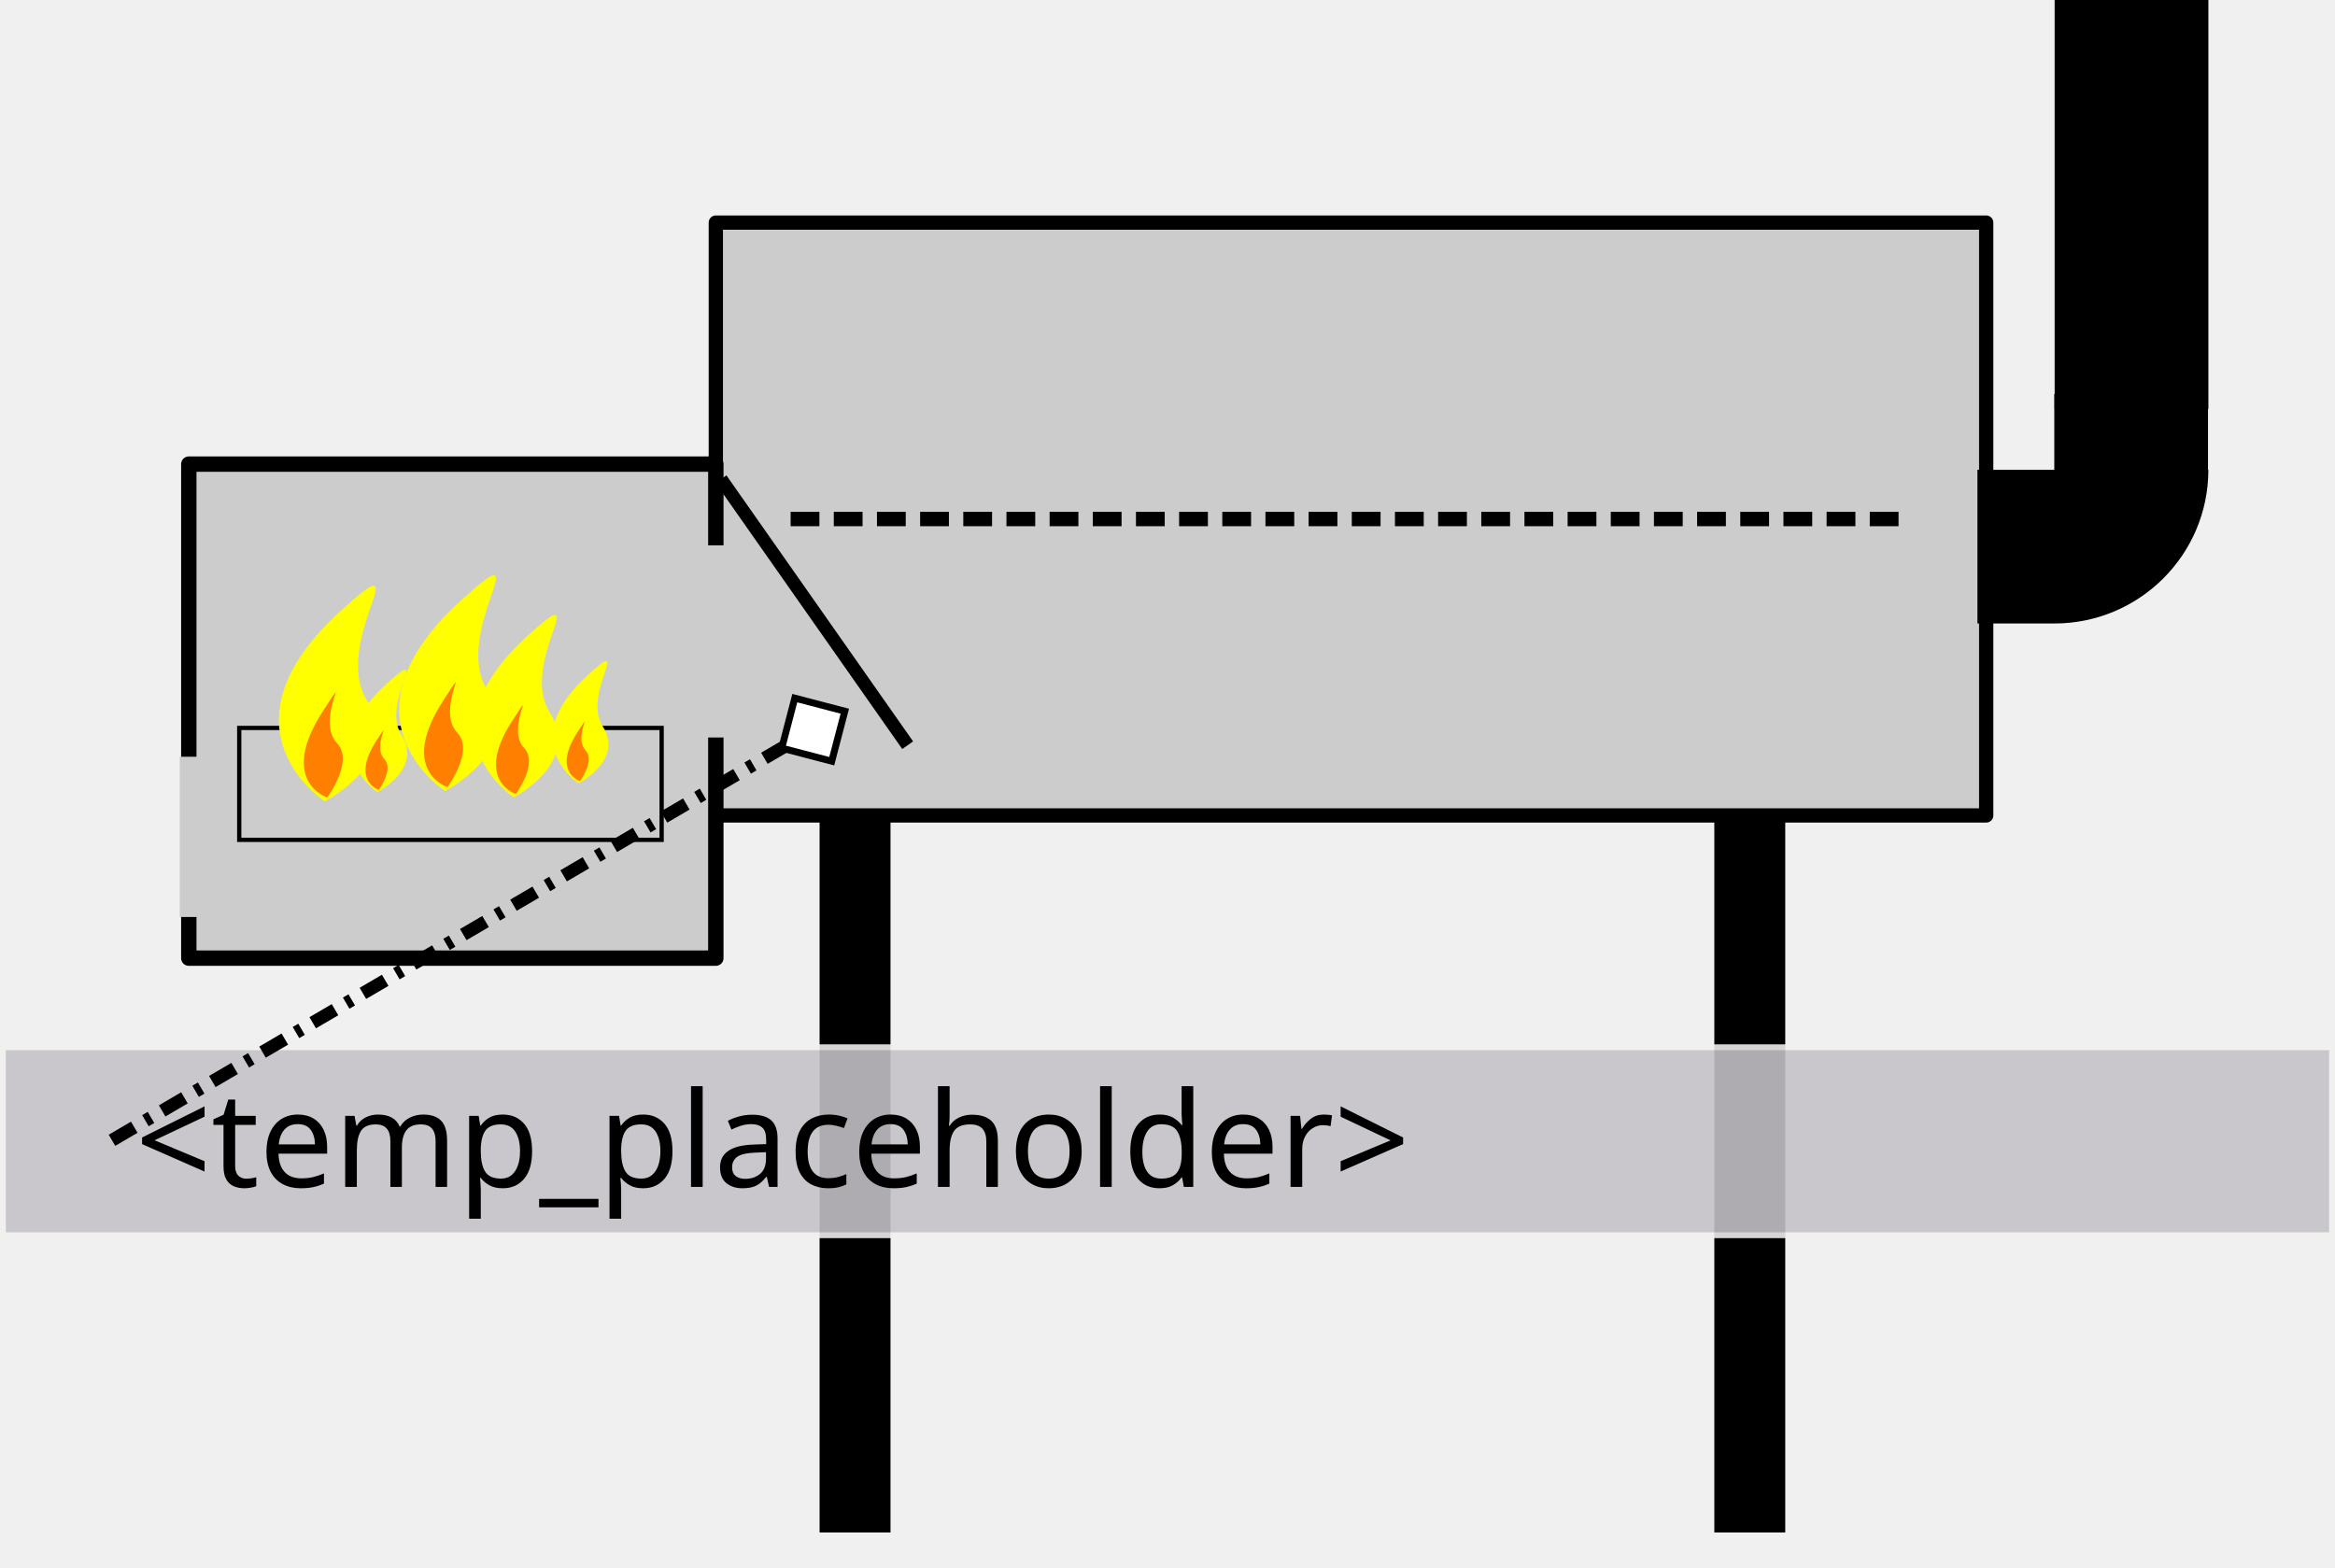
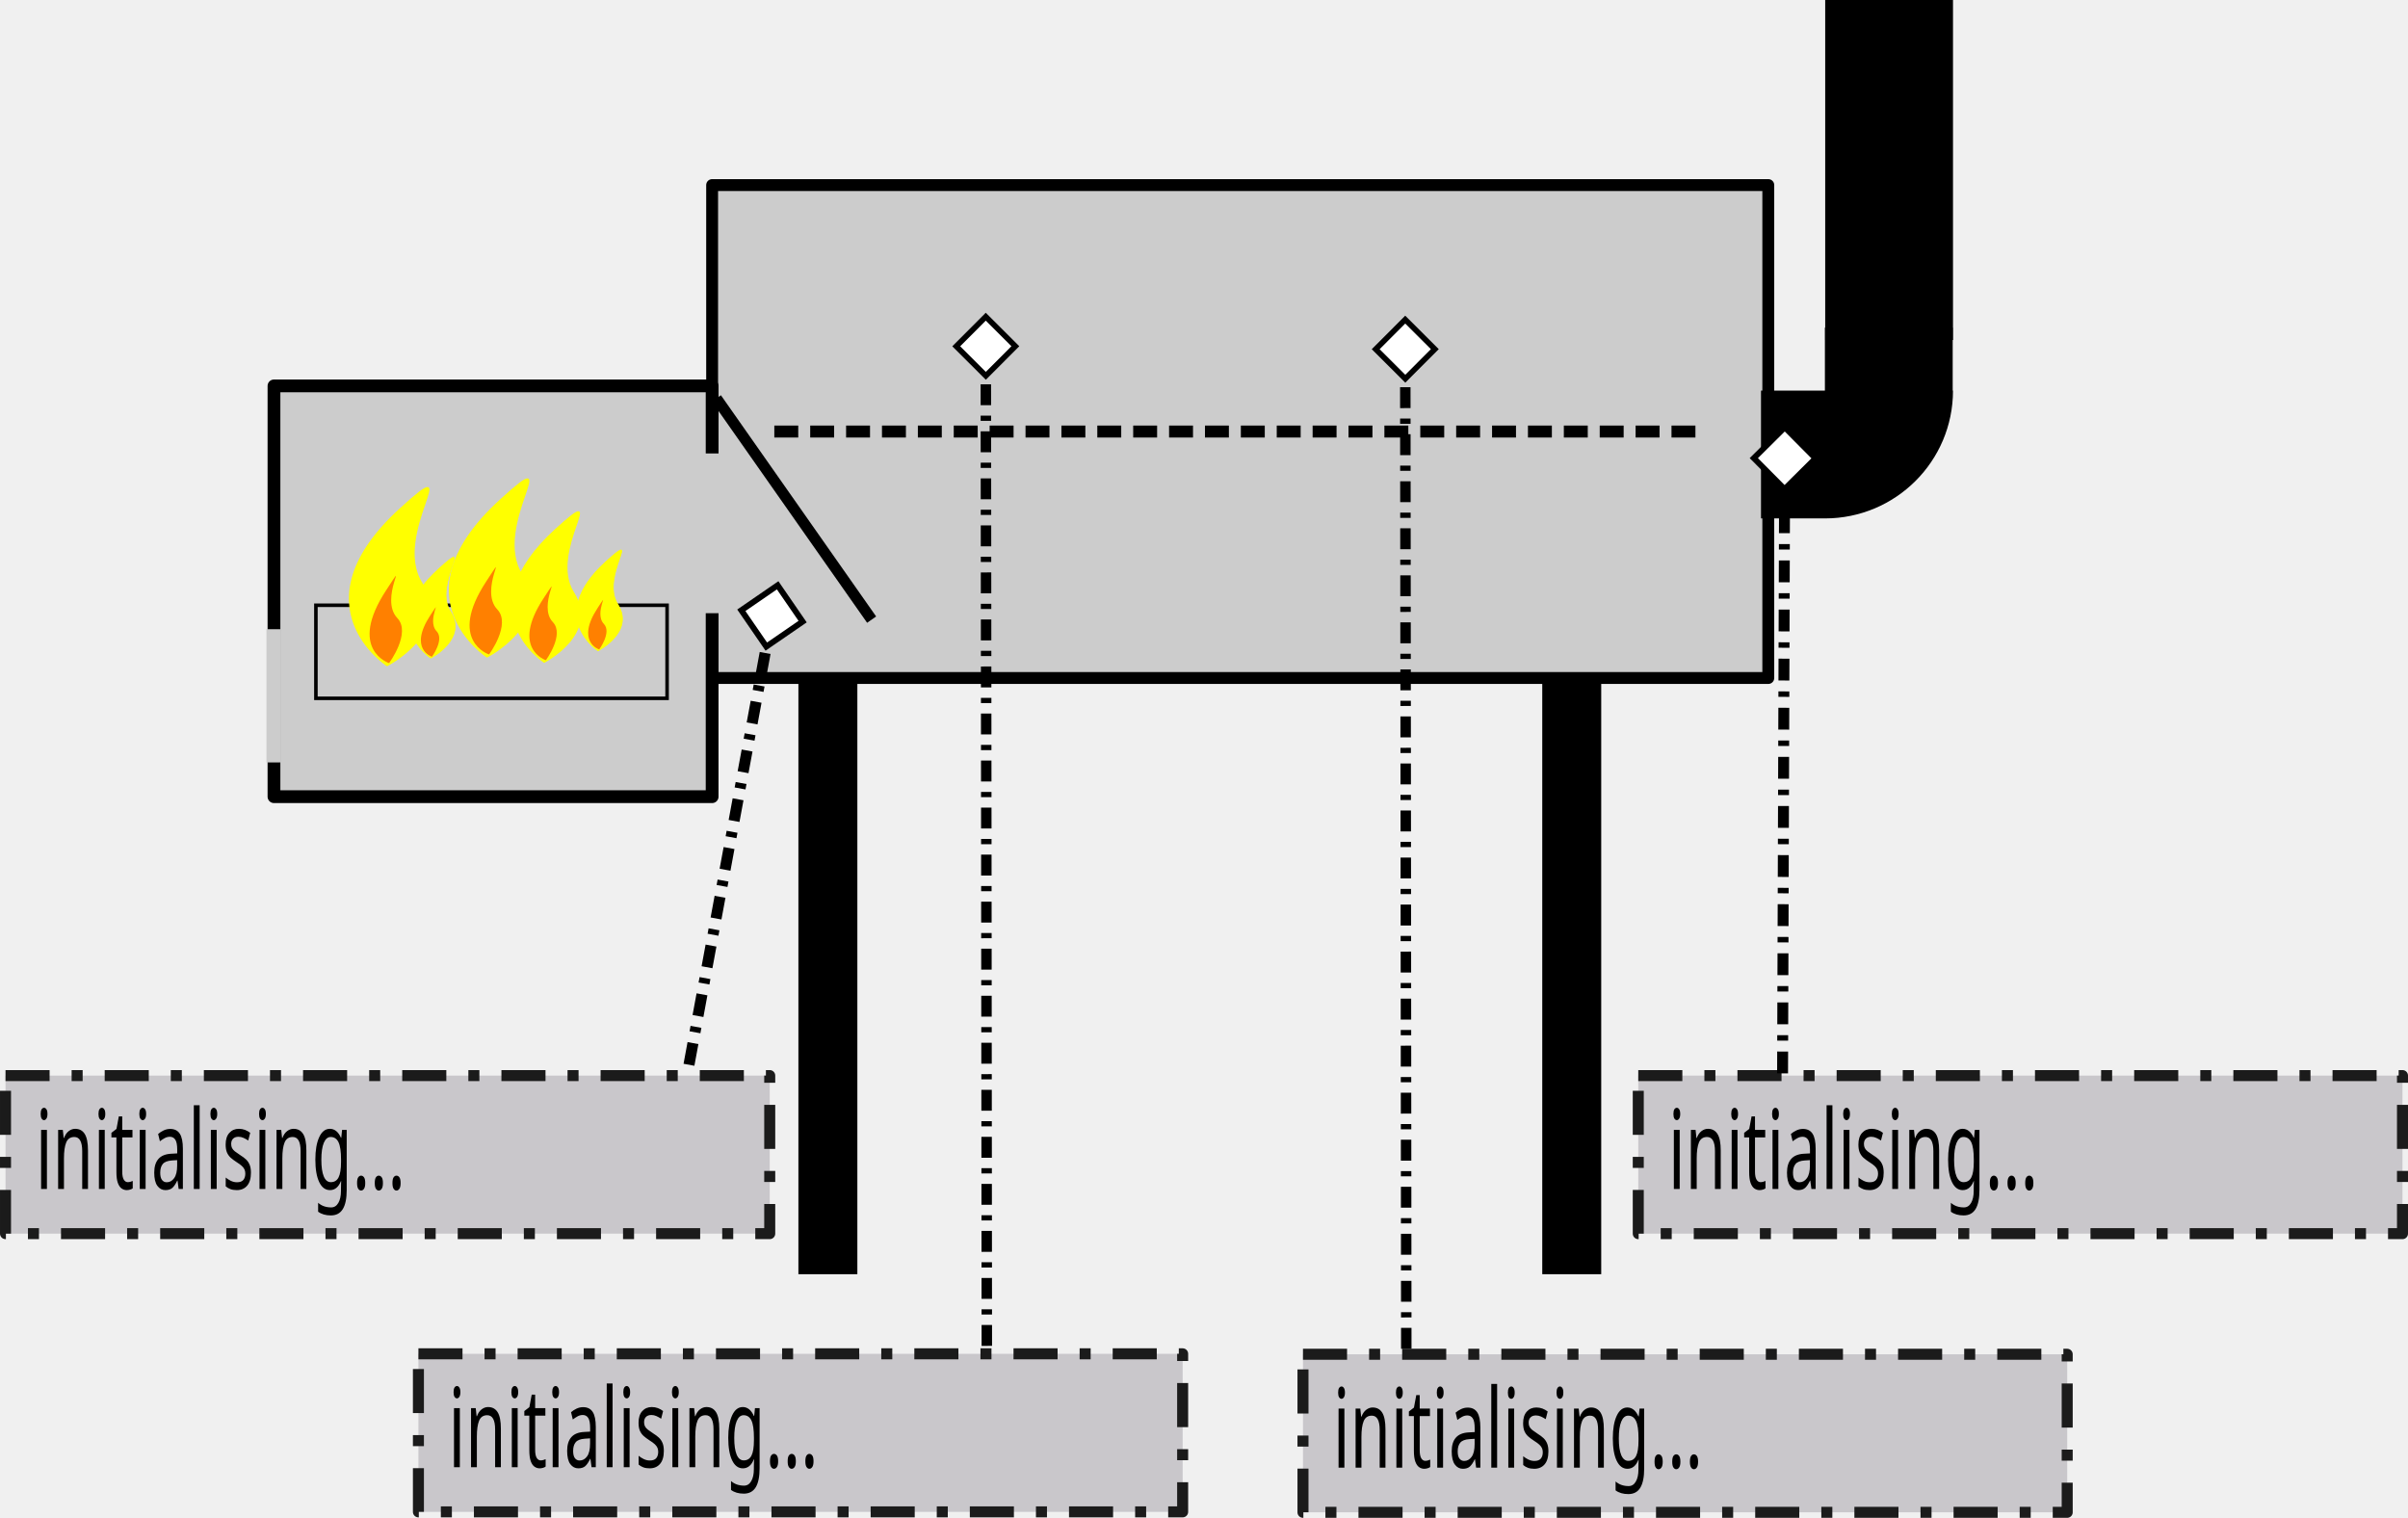
- <svg xmlns="http://www.w3.org/2000/svg" width="704.622" height="473.2" id="svg2" version="1.1">
+ <svg xmlns="http://www.w3.org/2000/svg" width="874.033" height="550.926" id="svg2" version="1.1">
  <defs id="defs4">
    <marker orient="auto" refY="0" refX="0" id="EmptyDiamondM" style="overflow:visible">
-       <path id="path3927" d="M 0,-7.071 -7.071,0 0,7.071 7.071,0 0,-7.071 z" style="fill:#ffffff;fill-rule:evenodd;stroke:#000000;stroke-width:1pt" transform="scale(0.4,0.4)" />
+       <path id="path3927" d="M 0,-7.071 -7.071,0 0,7.071 7.071,0 0,-7.071 Z" style="fill:#ffffff;fill-rule:evenodd;stroke:#000000;stroke-width:1pt" transform="scale(0.4,0.4)" />
    </marker>
    <marker orient="auto" refY="0" refX="0" id="EmptyDiamondL" style="overflow:visible">
-       <path id="path3924" d="M 0,-7.071 -7.071,0 0,7.071 7.071,0 0,-7.071 z" style="fill:#ffffff;fill-rule:evenodd;stroke:#000000;stroke-width:1pt" transform="scale(0.8,0.8)" />
+       <path id="path3924" d="M 0,-7.071 -7.071,0 0,7.071 7.071,0 0,-7.071 Z" style="fill:#ffffff;fill-rule:evenodd;stroke:#000000;stroke-width:1pt" transform="scale(0.8,0.8)" />
+     </marker>
+     <marker orient="auto" refY="0" refX="0" id="EmptyDiamondM-8" style="overflow:visible">
+       <path id="path3927-4" d="M 0,-7.071 -7.071,0 0,7.071 7.071,0 0,-7.071 Z" style="fill:#ffffff;fill-rule:evenodd;stroke:#000000;stroke-width:1pt" transform="scale(0.4,0.4)" />
+     </marker>
+     <marker orient="auto" refY="0" refX="0" id="EmptyDiamondM-3" style="overflow:visible">
+       <path id="path3927-8" d="M 0,-7.071 -7.071,0 0,7.071 7.071,0 0,-7.071 Z" style="fill:#ffffff;fill-rule:evenodd;stroke:#000000;stroke-width:1pt" transform="scale(0.4,0.4)" />
+     </marker>
+     <marker orient="auto" refY="0" refX="0" id="EmptyDiamondM-3-6" style="overflow:visible">
+       <path id="path3927-8-1" d="M 0,-7.071 -7.071,0 0,7.071 7.071,0 0,-7.071 Z" style="fill:#ffffff;fill-rule:evenodd;stroke:#000000;stroke-width:1pt" transform="scale(0.4,0.4)" />
+     </marker>
+     <marker orient="auto" refY="0" refX="0" id="EmptyDiamondM-3-64" style="overflow:visible">
+       <path id="path3927-8-8" d="M 0,-7.071 -7.071,0 0,7.071 7.071,0 0,-7.071 Z" style="fill:#ffffff;fill-rule:evenodd;stroke:#000000;stroke-width:1pt" transform="scale(0.4,0.4)" />
    </marker>
  </defs>
-   <g id="layer1" transform="translate(-17.68914,-5.862183)">
-     <rect style="fill:#cccccc;stroke:#000000;stroke-width:4.31;stroke-linejoin:round;stroke-miterlimit:4;stroke-opacity:1;stroke-dasharray:none" id="smoke_chamber" width="383.353" height="178.92" x="233.702" y="73.04" />
-     <rect style="fill:#cccccc;stroke:#000000;stroke-width:4.639;stroke-linejoin:round;stroke-miterlimit:4;stroke-opacity:1;stroke-dasharray:none" id="firebox" width="159.04" height="149.1" x="74.662" y="145.933" />
+   <g id="layer1" transform="translate(24.78124,-5.862183)">
+     <rect style="fill:#cccccc;stroke:#000000;stroke-width:4.31;stroke-linejoin:round;stroke-miterlimit:4;stroke-dasharray:none;stroke-opacity:1" id="smoke_chamber" width="383.353" height="178.92" x="233.702" y="73.04" />
+     <rect style="fill:#cccccc;stroke:#000000;stroke-width:4.639;stroke-linejoin:round;stroke-miterlimit:4;stroke-dasharray:none;stroke-opacity:1" id="firebox" width="159.04" height="149.1" x="74.662" y="145.933" />
    <rect style="fill:#cccccc;stroke:none" id="firebox_exhaust" width="24.85" height="57.983" x="220.449" y="170.452" />
-     <path style="fill:none;stroke:#000000;stroke-width:4;stroke-linecap:butt;stroke-linejoin:miter;stroke-miterlimit:4;stroke-opacity:1;stroke-dasharray:none" d="m 235.262,150.475 56.331,80.292" id="firebox_baffle" />
+     <path style="fill:none;stroke:#000000;stroke-width:4;stroke-linecap:butt;stroke-linejoin:miter;stroke-miterlimit:4;stroke-dasharray:none;stroke-opacity:1" d="m 235.262,150.475 56.331,80.292" id="firebox_baffle" />
    <rect style="fill:#cccccc;stroke:none" id="firebox_intake" width="5.219" height="48.362" x="71.929" y="234.246" />
    <rect style="fill:#cccccc;stroke:#000000;stroke-width:1.286;stroke-opacity:1" id="firebox_tray" width="127.468" height="33.779" x="89.882" y="225.553" />
    <g id="flame_1" transform="matrix(0.9180834,0,0,0.9180834,-89.0745,87.68783)">
      <path id="path3789" d="m 262.582,170.584 c 0,0 -36.74,-23.812 5.393,-62.14 26.254,-23.882 -3.922,10.187 8.335,29.542 12.257,19.355 -13.728,32.598 -13.728,32.598 z" style="fill:#ffff00;fill-opacity:1;stroke:#ffff00;stroke-width:0.495px;stroke-linecap:butt;stroke-linejoin:miter;stroke-opacity:1" />
      <path id="path3789-6" d="m 263.382,169.617 c 0,0 -16.582,-5.325 -1.101,-28.889 9.646,-14.683 -3.007,3.342 4.353,11.079 5.592,5.878 -3.252,17.81 -3.252,17.81 z" style="fill:#ff8000;fill-opacity:1;stroke:none" />
    </g>
    <g transform="matrix(0.9180834,0,0,0.9180834,-125.36,90.82844)" id="flame_1-3">
      <path id="path3789-5" d="m 262.582,170.584 c 0,0 -36.74,-23.812 5.393,-62.14 26.254,-23.882 -3.922,10.187 8.335,29.542 12.257,19.355 -13.728,32.598 -13.728,32.598 z" style="fill:#ffff00;fill-opacity:1;stroke:#ffff00;stroke-width:0.495px;stroke-linecap:butt;stroke-linejoin:miter;stroke-opacity:1" />
      <path id="path3789-6-6" d="m 263.382,169.617 c 0,0 -16.582,-5.325 -1.101,-28.889 9.646,-14.683 -3.007,3.342 4.353,11.079 5.592,5.878 -3.252,17.81 -3.252,17.81 z" style="fill:#ff8000;fill-opacity:1;stroke:none" />
    </g>
    <g transform="matrix(0.7768827,0,0,0.7768827,-31.2624,113.7264)" id="flame_1-6">
      <path id="path3789-3" d="m 262.582,170.584 c 0,0 -36.74,-23.812 5.393,-62.14 26.254,-23.882 -3.922,10.187 8.335,29.542 12.257,19.355 -13.728,32.598 -13.728,32.598 z" style="fill:#ffff00;fill-opacity:1;stroke:#ffff00;stroke-width:0.495px;stroke-linecap:butt;stroke-linejoin:miter;stroke-opacity:1" />
      <path id="path3789-6-0" d="m 263.382,169.617 c 0,0 -16.582,-5.325 -1.101,-28.889 9.646,-14.683 -3.007,3.342 4.353,11.079 5.592,5.878 -3.252,17.81 -3.252,17.81 z" style="fill:#ff8000;fill-opacity:1;stroke:none" />
    </g>
    <path style="fill:#000000;fill-opacity:1;stroke:none" d="m 637.603,124.779 0,22.867 -23.193,0 0,46.387 23.193,0 c 25.683,0 46.495,-20.768 46.495,-46.387 l -0.109,0 0,-22.867 -46.387,0 z" id="rect3850" />
    <rect style="fill:#000000;fill-opacity:1;stroke:none" id="rect3865" width="46.387" height="123.422" x="637.712" y="5.862" />
-     <path style="fill:none;stroke:#000000;stroke-width:4.342;stroke-linecap:butt;stroke-linejoin:miter;stroke-miterlimit:4;stroke-opacity:1;stroke-dasharray:8.684, 4.342;stroke-dashoffset:0" d="m 256.273,162.5 338.211,0" id="path3887" />
+     <path style="fill:none;stroke:#000000;stroke-width:4.342;stroke-linecap:butt;stroke-linejoin:miter;stroke-miterlimit:4;stroke-dasharray:8.684, 4.342;stroke-dashoffset:0;stroke-opacity:1" d="m 256.273,162.5 338.211,0" id="path3887" />
    <g id="flame_1-8" transform="matrix(0.5206321,0,0,0.5206321,-5.131409,155.9317)">
      <path id="path3789-65" d="m 262.582,170.584 c 0,0 -36.74,-23.812 5.393,-62.14 26.254,-23.882 -3.922,10.187 8.335,29.542 12.257,19.355 -13.728,32.598 -13.728,32.598 z" style="fill:#ffff00;fill-opacity:1;stroke:#ffff00;stroke-width:0.495px;stroke-linecap:butt;stroke-linejoin:miter;stroke-opacity:1" />
      <path id="path3789-6-60" d="m 263.382,169.617 c 0,0 -16.582,-5.325 -1.101,-28.889 9.646,-14.683 -3.007,3.342 4.353,11.079 5.592,5.878 -3.252,17.81 -3.252,17.81 z" style="fill:#ff8000;fill-opacity:1;stroke:none" />
    </g>
    <g id="flame_1-8-8" transform="matrix(0.5206321,0,0,0.5206321,55.58288,153.2863)">
      <path id="path3789-65-1" d="m 262.582,170.584 c 0,0 -36.74,-23.812 5.393,-62.14 26.254,-23.882 -3.922,10.187 8.335,29.542 12.257,19.355 -13.728,32.598 -13.728,32.598 z" style="fill:#ffff00;fill-opacity:1;stroke:#ffff00;stroke-width:0.495px;stroke-linecap:butt;stroke-linejoin:miter;stroke-opacity:1" />
      <path id="path3789-6-60-9" d="m 263.382,169.617 c 0,0 -16.582,-5.325 -1.101,-28.889 9.646,-14.683 -3.007,3.342 4.353,11.079 5.592,5.878 -3.252,17.81 -3.252,17.81 z" style="fill:#ff8000;fill-opacity:1;stroke:none" />
    </g>
-     <path style="fill:none;stroke:#000000;stroke-width:21.4;stroke-linecap:butt;stroke-linejoin:miter;stroke-miterlimit:4;stroke-opacity:1;stroke-dasharray:none" d="m 275.714,252.648 0,215.714" id="path3784" />
-     <path style="fill:none;stroke:#000000;stroke-width:21.4;stroke-linecap:butt;stroke-linejoin:miter;stroke-miterlimit:4;stroke-opacity:1;stroke-dasharray:none" d="m 545.714,252.648 0,215.714" id="path3784-0" />
-     <rect style="opacity:0.885;fill:#c4c2c7;fill-opacity:1;stroke:#f0f0ef;stroke-width:1.765;stroke-linejoin:round;stroke-miterlimit:4;stroke-opacity:1;stroke-dasharray:none;stroke-dashoffset:0" id="rect3014" width="702.857" height="56.714" x="18.571" y="321.934" />
-     <text xml:space="preserve" style="font-size:40px;font-style:normal;font-weight:normal;line-height:125%;letter-spacing:0px;word-spacing:0px;fill:#000000;fill-opacity:1;stroke:none;font-family:Sans" x="58.571" y="364.076" id="temp_placeholder">
-       <tspan id="tspan3806" x="58.571" y="364.076">&lt;temp_placeholder&gt;</tspan>
+     <path style="fill:none;stroke:#000000;stroke-width:21.4;stroke-linecap:butt;stroke-linejoin:miter;stroke-miterlimit:4;stroke-dasharray:none;stroke-opacity:1" d="m 275.714,252.648 0,215.714" id="path3784" />
+     <path style="fill:none;stroke:#000000;stroke-width:21.4;stroke-linecap:butt;stroke-linejoin:miter;stroke-miterlimit:4;stroke-dasharray:none;stroke-opacity:1" d="m 545.714,252.648 0,215.714" id="path3784-0" />
+     <rect style="opacity:0.885;fill:#c4c2c7;fill-opacity:1;stroke:#000000;stroke-width:4;stroke-linejoin:round;stroke-miterlimit:4;stroke-dasharray:16, 8, 4, 8;stroke-dashoffset:0;stroke-opacity:1" id="rect3014" width="277.39" height="57.364" x="-22.781" y="396.272" />
+     <text xml:space="preserve" style="font-style:normal;font-weight:normal;font-size:30.956px;line-height:125%;font-family:Sans;letter-spacing:0px;word-spacing:0px;fill:#000000;fill-opacity:1;stroke:none" x="-15.371" y="338.53" id="inlet_temp" transform="scale(0.773903,1.292152)">
+       <tspan id="tspan3806" x="-15.371" y="338.53">initialising...</tspan>
    </text>
-     <text xml:space="preserve" style="font-size:40px;font-style:normal;font-weight:normal;line-height:125%;letter-spacing:0px;word-spacing:0px;fill:#000000;fill-opacity:1;stroke:none;font-family:Sans" x="258.571" y="639.505" id="text3808">
+     <text xml:space="preserve" style="font-style:normal;font-weight:normal;font-size:40px;line-height:125%;font-family:Sans;letter-spacing:0px;word-spacing:0px;fill:#000000;fill-opacity:1;stroke:none" x="258.571" y="639.505" id="text3808">
      <tspan id="tspan3810" x="258.571" y="639.505" />
    </text>
-     <path style="fill:none;stroke:#000000;stroke-width:3.9;stroke-linecap:butt;stroke-linejoin:miter;stroke-miterlimit:4;stroke-opacity:1;stroke-dasharray:7.8, 3.9, 1.95, 3.9;stroke-dashoffset:0;marker-end:url(#EmptyDiamondM)" d="M 51.477,350.002 263.106,226.075" id="path3812" />
+     <path style="fill:none;stroke:#000000;stroke-width:4;stroke-linecap:butt;stroke-linejoin:miter;stroke-miterlimit:4;stroke-dasharray:8, 4, 2, 4;stroke-dashoffset:0;stroke-opacity:1;marker-end:url(#EmptyDiamondM)" d="M 225.293,392.343 255.424,229.432" id="path3812" />
+     <rect style="opacity:0.885;fill:#c4c2c7;fill-opacity:1;stroke:#000000;stroke-width:4;stroke-linejoin:round;stroke-miterlimit:4;stroke-dasharray:16, 8, 4, 8;stroke-dashoffset:0;stroke-opacity:1" id="rect3014-1" width="277.39" height="57.364" x="569.861" y="396.272" />
+     <text xml:space="preserve" style="font-style:normal;font-weight:normal;font-size:30.956px;line-height:125%;font-family:Sans;letter-spacing:0px;word-spacing:0px;fill:#000000;fill-opacity:1;stroke:none" x="750.413" y="338.531" id="exhaust_temp" transform="scale(0.773903,1.292152)">
+       <tspan id="tspan3806-2" x="750.413" y="338.531">initialising...</tspan>
+     </text>
+     <path style="fill:none;stroke:#000000;stroke-width:3.961;stroke-linecap:butt;stroke-linejoin:miter;stroke-miterlimit:4;stroke-dasharray:7.922, 3.961, 1.981, 3.961;stroke-dashoffset:0;stroke-opacity:1;marker-end:url(#EmptyDiamondM-8)" d="M 622.24,395.462 622.999,172.189" id="path3812-9" />
+     <rect style="opacity:0.885;fill:#c4c2c7;fill-opacity:1;stroke:#000000;stroke-width:4;stroke-linejoin:round;stroke-miterlimit:4;stroke-dasharray:16, 8, 4, 8;stroke-dashoffset:0;stroke-opacity:1" id="rect3014-3" width="277.39" height="57.364" x="127.093" y="497.259" />
+     <text xml:space="preserve" style="font-style:normal;font-weight:normal;font-size:30.956px;line-height:125%;font-family:Sans;letter-spacing:0px;word-spacing:0px;fill:#000000;fill-opacity:1;stroke:none" x="178.289" y="416.685" id="chamber_temp_1" transform="scale(0.773903,1.292152)">
+       <tspan id="tspan3806-27" x="178.289" y="416.685">initialising...</tspan>
+     </text>
+     <path style="fill:none;stroke:#000000;stroke-width:3.794;stroke-linecap:butt;stroke-linejoin:miter;stroke-miterlimit:4;stroke-dasharray:7.587, 3.794, 1.897, 3.794;stroke-dashoffset:0;stroke-opacity:1;marker-end:url(#EmptyDiamondM-3)" d="M 333.409,494.377 333.036,131.544" id="path3812-2" />
+     <rect style="opacity:0.885;fill:#c4c2c7;fill-opacity:1;stroke:#000000;stroke-width:4;stroke-linejoin:round;stroke-miterlimit:4;stroke-dasharray:16, 8, 4, 8;stroke-dashoffset:0;stroke-opacity:1" id="rect3014-3-3" width="277.39" height="57.364" x="448.162" y="497.424" />
+     <text xml:space="preserve" style="font-style:normal;font-weight:normal;font-size:30.956px;line-height:125%;font-family:Sans;letter-spacing:0px;word-spacing:0px;fill:#000000;fill-opacity:1;stroke:none" x="593.159" y="416.812" id="chamber_temp_2" transform="scale(0.773903,1.292152)">
+       <tspan id="tspan3806-27-7" x="593.159" y="416.812">initialising...</tspan>
+     </text>
+     <path style="fill:none;stroke:#000000;stroke-width:3.794;stroke-linecap:butt;stroke-linejoin:miter;stroke-miterlimit:4;stroke-dasharray:7.587, 3.794, 1.897, 3.794;stroke-dashoffset:0;stroke-opacity:1;marker-end:url(#EmptyDiamondM-3-64)" d="M 485.661,495.432 485.288,132.6" id="path3812-2-5" />
  </g>
</svg>
